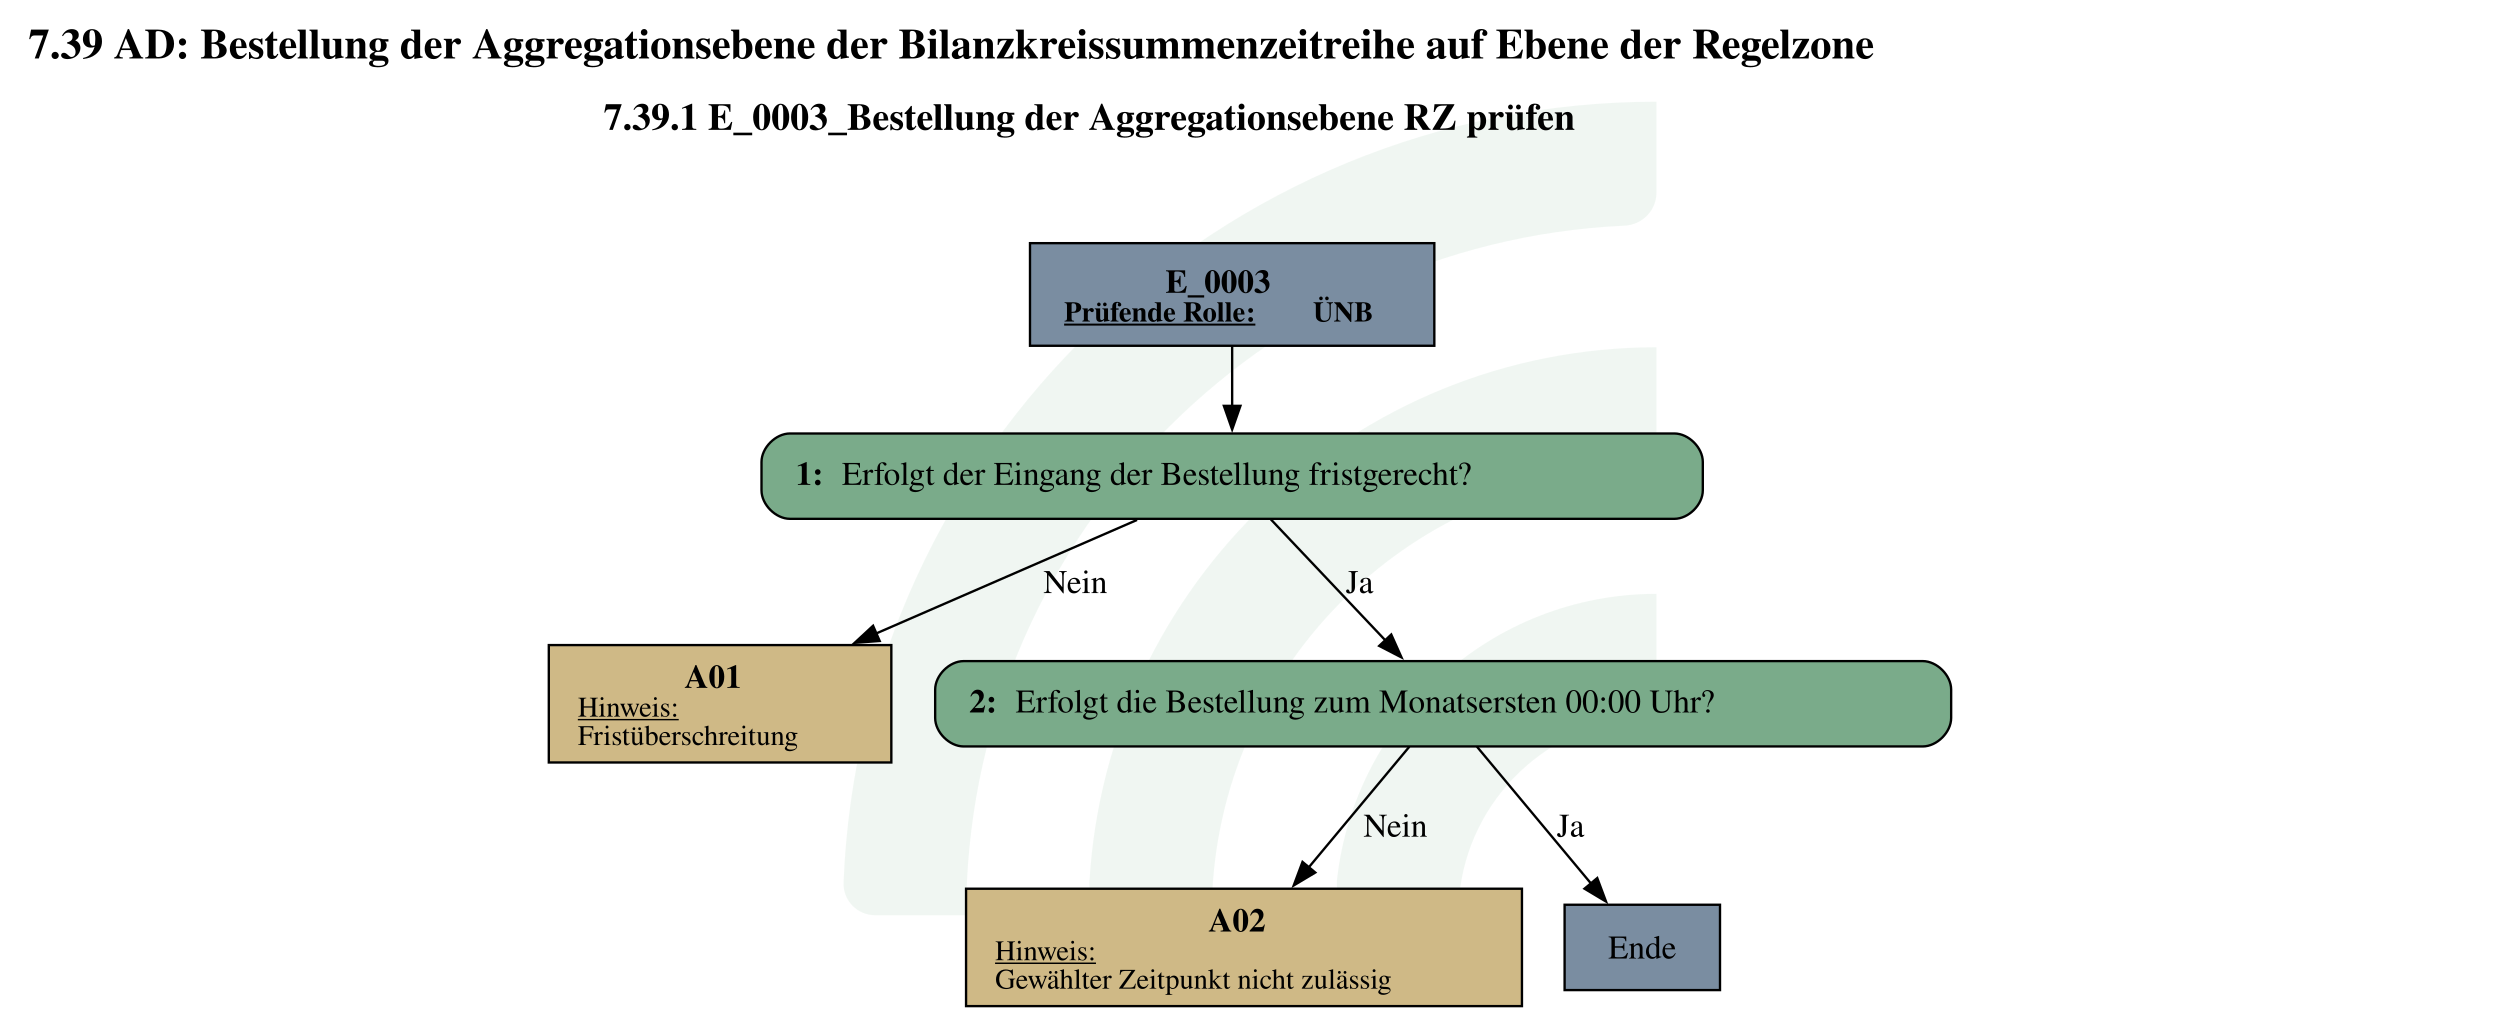
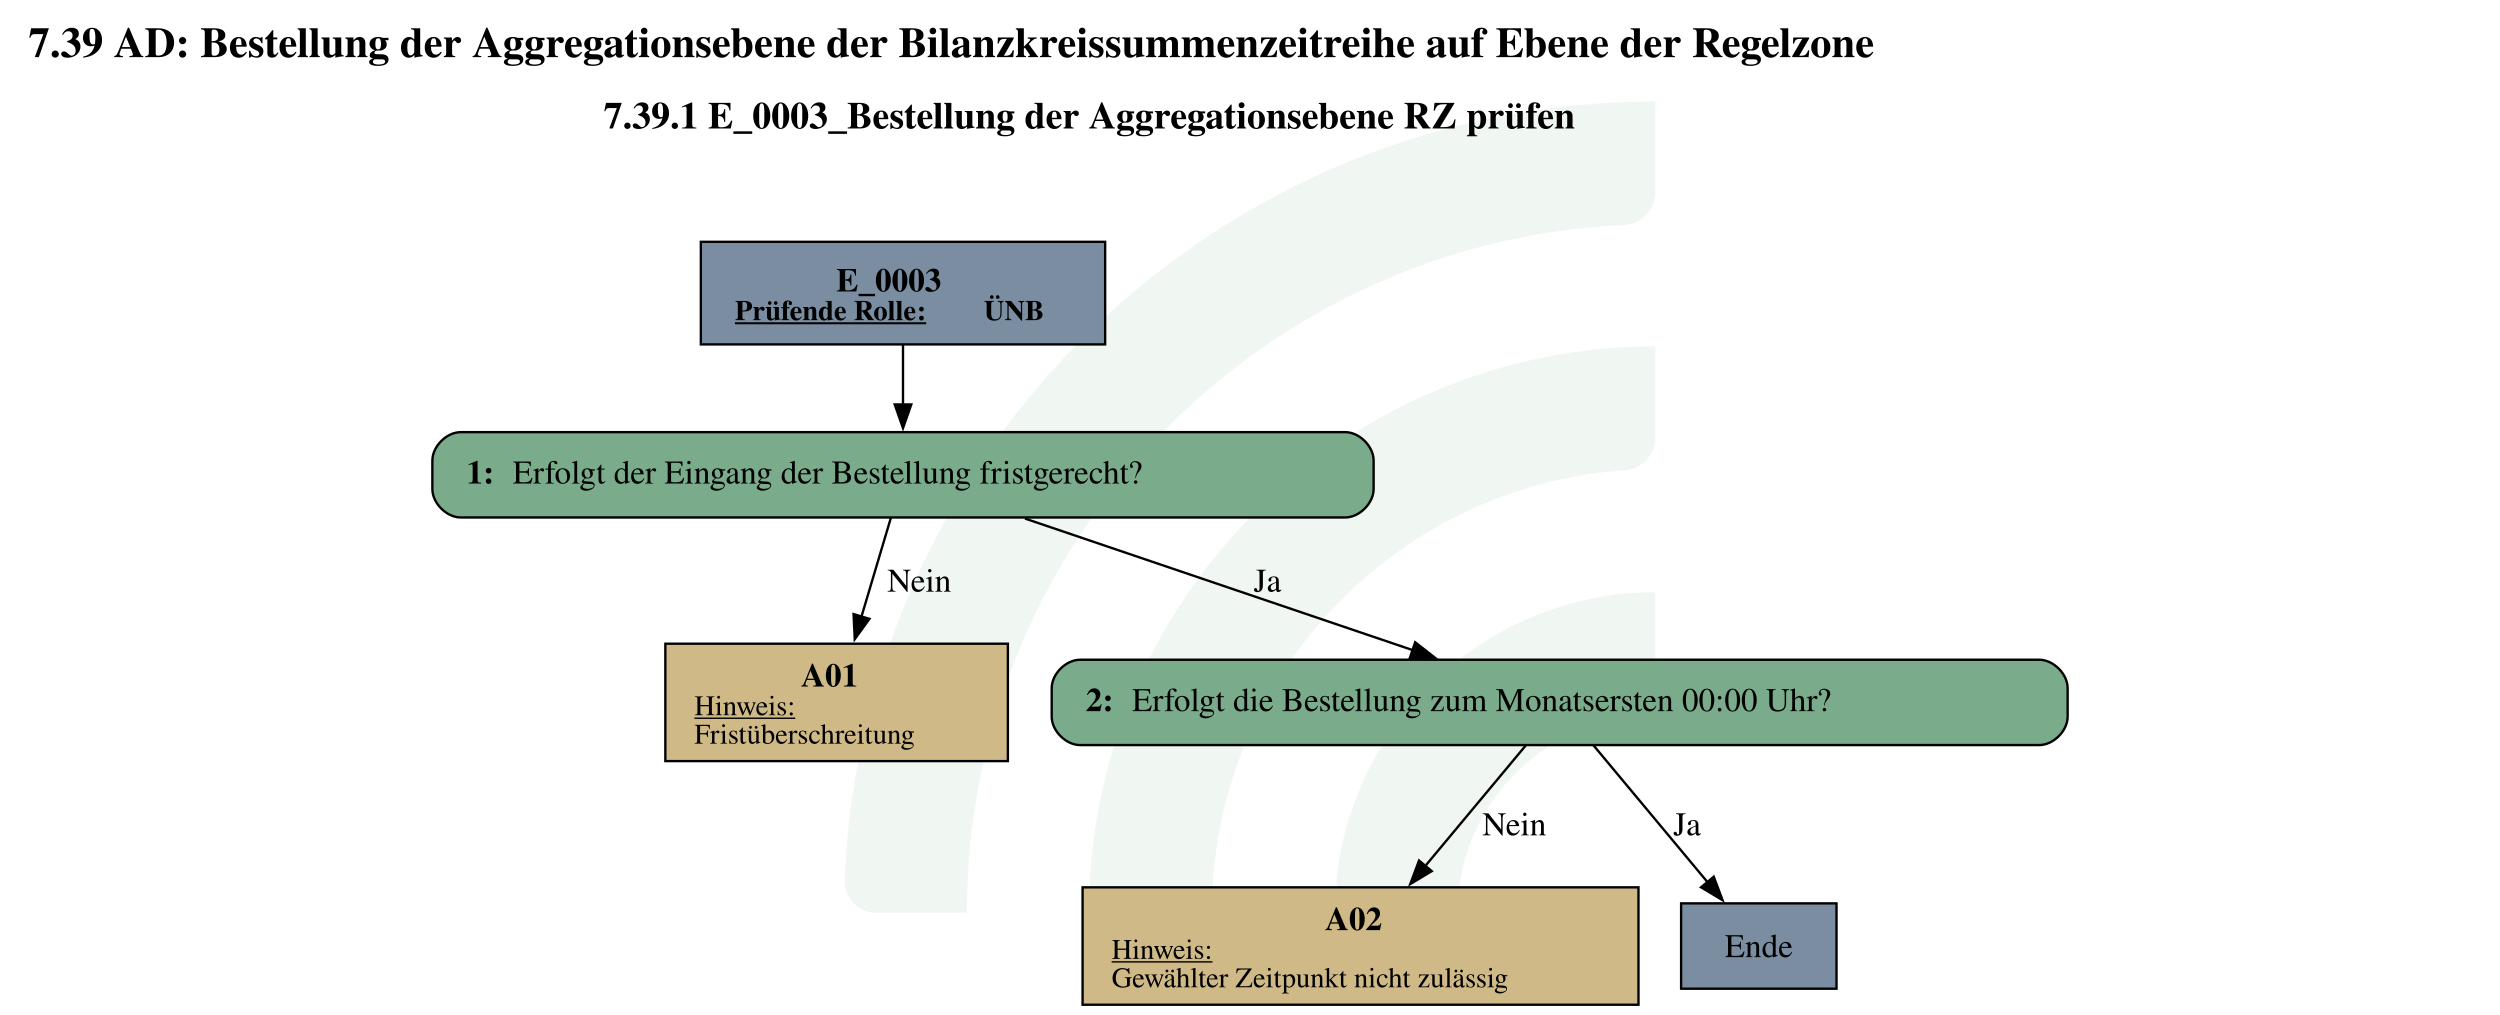
- <svg xmlns="http://www.w3.org/2000/svg" version="1.1" width="236.0px" viewBox="0 0 236.0 96.0" height="96.0px">
+ <svg xmlns="http://www.w3.org/2000/svg" version="1.1" width="1406.667px" viewBox="0 0 1406.667 570.667" height="570.667px">
  <g>
-     <g transform="translate(79.62848, 9.6) scale(1 1) translate(0, 0) scale(0.4341711 0.4341711) ">
+     <g transform="translate(475.236, 57.06667) scale(1 1) translate(0, 0) scale(2.580906 2.580906) ">
      <defs id="defs2">
        <clipPath clipPathUnits="userSpaceOnUse" id="clipPath23">
          <path d="M 0,568.156 H 579.236 V 0 H 0 Z" id="path21" />
        </clipPath>
      </defs>
      <g id="layer1" transform="translate(-16.54194,-55.30527)">
        <g id="g19" clip-path="url(#clipPath23)" transform="matrix(0.3527778,0,0,-0.3527778,0.01017023,243.7368)" style="opacity:0.2">
          <g id="g25" transform="translate(122.444,32.7195)">
            <path d="m 0,0 h -56.104 c -11,0 -19.898,9.123 -19.463,20.115 10.594,267.191 231.277,481.302 501.029,481.302 v -56.02 c 0,-10.98 -8.688,-19.892 -19.658,-20.393 C 180.29,414.697 0,228.005 0,0" style="fill:#6ead83;fill-opacity:0.5;fill-rule:nonzero;stroke:none" id="path27" />
          </g>
          <g id="g29" transform="translate(273.7828,32.7195)">
            <path d="m 0,0 h -55.926 c -11.228,0 -20.091,9.482 -19.435,20.69 10.744,183.439 163.389,329.388 349.485,329.388 v -56.263 c 0,-10.709 -8.273,-19.617 -18.957,-20.35 C 112.819,263.696 0,144.774 0,0" style="fill:#6ead83;fill-opacity:0.5;fill-rule:nonzero;stroke:none" id="path31" />
          </g>
          <g id="g33" transform="translate(425.7667,32.7195)">
            <path d="m 0,0 h -55.445 c -11.653,0 -20.604,10.17 -19.334,21.753 10.866,99.032 95.031,176.341 196.919,176.341 v -57.011 c 0,-10.046 -7.283,-18.755 -17.229,-20.165 C 45.688,112.522 0,61.497 0,0" style="fill:#6ead83;fill-opacity:0.5;fill-rule:nonzero;stroke:none" id="path35" />
          </g>
        </g>
      </g>
    </g>
-     <svg width="177pt" height="72pt" viewBox="0.00 0.00 177.47 72.00">
-       <g id="graph0" class="graph" transform="scale(0.168295 0.168295) rotate(0) translate(4 423.82)">
+     <svg width="1055pt" height="428pt" viewBox="0.00 0.00 1054.50 427.82">
+       <g id="graph0" class="graph" transform="scale(1 1) rotate(0) translate(4 423.82)">
        <text text-anchor="start" x="8" y="-399.72" font-family="Times,serif" font-weight="bold" font-size="18.00">7.39 AD: Bestellung der Aggregationsebene der Bilanzkreissummenzeitreihe auf Ebene der Regelzone</text>
        <text text-anchor="start" x="250.62" y="-369.62" font-family="Times,serif" font-weight="bold" font-size="16.00">7.39.1 E_0003_Bestellung der Aggregationsebene RZ prüfen</text>
        <g id="node1" class="node">
-           <polygon fill="#7a8da1" stroke="black" points="601.01,-321.82 430.46,-321.82 430.46,-278.54 601.01,-278.54 601.01,-321.82" />
-           <text text-anchor="start" x="487.61" y="-300.88" font-family="Times,serif" font-weight="bold" font-size="14.00">E_0003</text>
-           <text text-anchor="start" x="444.86" y="-288.78" font-family="Times,serif" font-weight="bold" text-decoration="underline" font-size="12.00">Prüfende Rolle:</text>
-           <text text-anchor="start" x="549.86" y="-288.78" font-family="Times,serif" font-weight="bold" font-size="12.00"> ÜNB</text>
+           <polygon fill="#7a8da1" stroke="black" points="462.15,-321.82 291.6,-321.82 291.6,-278.54 462.15,-278.54 462.15,-321.82" />
+           <text text-anchor="start" x="348.75" y="-300.88" font-family="Times,serif" font-weight="bold" font-size="14.00">E_0003</text>
+           <text text-anchor="start" x="306" y="-288.78" font-family="Times,serif" font-weight="bold" text-decoration="underline" font-size="12.00">Prüfende Rolle:</text>
+           <text text-anchor="start" x="411" y="-288.78" font-family="Times,serif" font-weight="bold" font-size="12.00"> ÜNB</text>
        </g>
        <g id="node2" class="node">
-           <path fill="#7aab8a" stroke="black" d="M702.26,-241.54C702.26,-241.54 329.21,-241.54 329.21,-241.54 323.21,-241.54 317.21,-235.54 317.21,-229.54 317.21,-229.54 317.21,-217.54 317.21,-217.54 317.21,-211.54 323.21,-205.54 329.21,-205.54 329.21,-205.54 702.26,-205.54 702.26,-205.54 708.26,-205.54 714.26,-211.54 714.26,-217.54 714.26,-217.54 714.26,-229.54 714.26,-229.54 714.26,-235.54 708.26,-241.54 702.26,-241.54" />
-           <text text-anchor="start" x="331.61" y="-219.86" font-family="Times,serif" font-weight="bold" font-size="14.00">1: </text>
-           <text text-anchor="start" x="351.11" y="-219.86" font-family="Times,serif" font-size="14.00">Erfolgt der Eingang der Bestellung fristgerecht?</text>
+           <path fill="#7aab8a" stroke="black" d="M563.4,-241.54C563.4,-241.54 190.35,-241.54 190.35,-241.54 184.35,-241.54 178.35,-235.54 178.35,-229.54 178.35,-229.54 178.35,-217.54 178.35,-217.54 178.35,-211.54 184.35,-205.54 190.35,-205.54 190.35,-205.54 563.4,-205.54 563.4,-205.54 569.4,-205.54 575.4,-211.54 575.4,-217.54 575.4,-217.54 575.4,-229.54 575.4,-229.54 575.4,-235.54 569.4,-241.54 563.4,-241.54" />
+           <text text-anchor="start" x="192.75" y="-219.86" font-family="Times,serif" font-weight="bold" font-size="14.00">1: </text>
+           <text text-anchor="start" x="212.25" y="-219.86" font-family="Times,serif" font-size="14.00">Erfolgt der Eingang der Bestellung fristgerecht?</text>
        </g>
        <g id="edge1" class="edge">
-           <path fill="none" stroke="black" d="M515.73,-278.39C515.73,-270.53 515.73,-261.45 515.73,-253.01" />
-           <polygon fill="black" stroke="black" points="519.23,-253.21 515.73,-243.21 512.23,-253.21 519.23,-253.21" />
+           <path fill="none" stroke="black" d="M376.88,-278.39C376.88,-270.53 376.88,-261.45 376.88,-253.01" />
+           <polygon fill="black" stroke="black" points="380.38,-253.21 376.88,-243.21 373.38,-253.21 380.38,-253.21" />
        </g>
        <g id="node3" class="node">
-           <polygon fill="#cfb986" stroke="black" points="371.97,-152.29 227.49,-152.29 227.49,-102.77 371.97,-102.77 371.97,-152.29" />
-           <text text-anchor="start" x="284.73" y="-134.23" font-family="Times,serif" font-weight="bold" font-size="14.00">A01</text>
-           <text text-anchor="start" x="239.73" y="-122.13" font-family="Times,serif" text-decoration="underline" font-size="12.00">Hinweis:</text>
-           <text text-anchor="start" x="239.73" y="-110.13" font-family="Times,serif" font-size="12.00">Fristüberschreitung</text>
+           <polygon fill="#cfb986" stroke="black" points="421.12,-152.29 276.63,-152.29 276.63,-102.77 421.12,-102.77 421.12,-152.29" />
+           <text text-anchor="start" x="333.88" y="-134.23" font-family="Times,serif" font-weight="bold" font-size="14.00">A01</text>
+           <text text-anchor="start" x="288.88" y="-122.13" font-family="Times,serif" text-decoration="underline" font-size="12.00">Hinweis:</text>
+           <text text-anchor="start" x="288.88" y="-110.13" font-family="Times,serif" font-size="12.00">Fristüberschreitung</text>
        </g>
        <g id="edge2" class="edge">
-           <path fill="none" stroke="black" d="M475.61,-205.08C444.74,-191.64 401.43,-172.79 365.51,-157.16" />
-           <polygon fill="black" stroke="black" points="367.06,-154.02 356.5,-153.24 364.27,-160.44 367.06,-154.02" />
-           <text text-anchor="middle" x="449.61" y="-174.24" font-family="Times,serif" font-size="14.00">Nein</text>
+           <path fill="none" stroke="black" d="M371.74,-205.3C368.28,-193.67 363.58,-177.91 359.35,-163.7" />
+           <polygon fill="black" stroke="black" points="362.73,-162.78 356.52,-154.19 356.02,-164.78 362.73,-162.78" />
+           <text text-anchor="middle" x="383.75" y="-174.24" font-family="Times,serif" font-size="14.00">Nein</text>
        </g>
        <g id="node4" class="node">
-           <path fill="#7aab8a" stroke="black" d="M807.01,-145.53C807.01,-145.53 402.46,-145.53 402.46,-145.53 396.46,-145.53 390.46,-139.53 390.46,-133.53 390.46,-133.53 390.46,-121.53 390.46,-121.53 390.46,-115.53 396.46,-109.53 402.46,-109.53 402.46,-109.53 807.01,-109.53 807.01,-109.53 813.01,-109.53 819.01,-115.53 819.01,-121.53 819.01,-121.53 819.01,-133.53 819.01,-133.53 819.01,-139.53 813.01,-145.53 807.01,-145.53" />
-           <text text-anchor="start" x="404.86" y="-123.86" font-family="Times,serif" font-weight="bold" font-size="14.00">2: </text>
-           <text text-anchor="start" x="424.36" y="-123.86" font-family="Times,serif" font-size="14.00">Erfolgt die Bestellung zum Monatsersten 00:00 Uhr?</text>
+           <path fill="#7aab8a" stroke="black" d="M856.15,-145.53C856.15,-145.53 451.6,-145.53 451.6,-145.53 445.6,-145.53 439.6,-139.53 439.6,-133.53 439.6,-133.53 439.6,-121.53 439.6,-121.53 439.6,-115.53 445.6,-109.53 451.6,-109.53 451.6,-109.53 856.15,-109.53 856.15,-109.53 862.15,-109.53 868.15,-115.53 868.15,-121.53 868.15,-121.53 868.15,-133.53 868.15,-133.53 868.15,-139.53 862.15,-145.53 856.15,-145.53" />
+           <text text-anchor="start" x="454" y="-123.86" font-family="Times,serif" font-weight="bold" font-size="14.00">2: </text>
+           <text text-anchor="start" x="473.5" y="-123.86" font-family="Times,serif" font-size="14.00">Erfolgt die Bestellung zum Monatsersten 00:00 Uhr?</text>
        </g>
        <g id="edge3" class="edge">
-           <path fill="none" stroke="black" d="M532.06,-205.3C545.65,-190.94 565.19,-170.3 580.59,-154.03" />
-           <polygon fill="black" stroke="black" points="582.84,-156.75 587.17,-147.08 577.75,-151.94 582.84,-156.75" />
-           <text text-anchor="middle" x="569.48" y="-174.24" font-family="Times,serif" font-size="14.00">Ja</text>
+           <path fill="none" stroke="black" d="M428.33,-205.08C474.58,-189.38 542.62,-166.29 591.87,-149.58" />
+           <polygon fill="black" stroke="black" points="592.92,-152.91 601.26,-146.39 590.67,-146.28 592.92,-152.91" />
+           <text text-anchor="middle" x="530.62" y="-174.24" font-family="Times,serif" font-size="14.00">Ja</text>
        </g>
        <g id="node5" class="node">
-           <polygon fill="#cfb986" stroke="black" points="637.97,-49.52 403.49,-49.52 403.49,0 637.97,0 637.97,-49.52" />
-           <text text-anchor="start" x="505.73" y="-31.46" font-family="Times,serif" font-weight="bold" font-size="14.00">A02</text>
-           <text text-anchor="start" x="415.73" y="-19.36" font-family="Times,serif" text-decoration="underline" font-size="12.00">Hinweis:</text>
-           <text text-anchor="start" x="415.73" y="-7.36" font-family="Times,serif" font-size="12.00">Gewählter Zeitpunkt nicht zulässig</text>
+           <polygon fill="#cfb986" stroke="black" points="687.12,-49.52 452.63,-49.52 452.63,0 687.12,0 687.12,-49.52" />
+           <text text-anchor="start" x="554.88" y="-31.46" font-family="Times,serif" font-weight="bold" font-size="14.00">A02</text>
+           <text text-anchor="start" x="464.88" y="-19.36" font-family="Times,serif" text-decoration="underline" font-size="12.00">Hinweis:</text>
+           <text text-anchor="start" x="464.88" y="-7.36" font-family="Times,serif" font-size="12.00">Gewählter Zeitpunkt nicht zulässig</text>
        </g>
        <g id="edge4" class="edge">
-           <path fill="none" stroke="black" d="M590.48,-109.44C578.84,-95.47 562.06,-75.34 547.87,-58.32" />
-           <polygon fill="black" stroke="black" points="550.79,-56.35 541.7,-50.91 545.41,-60.83 550.79,-56.35" />
-           <text text-anchor="middle" x="584.61" y="-71.47" font-family="Times,serif" font-size="14.00">Nein</text>
+           <path fill="none" stroke="black" d="M639.63,-109.44C627.99,-95.47 611.2,-75.34 597.01,-58.32" />
+           <polygon fill="black" stroke="black" points="599.93,-56.35 590.84,-50.91 594.56,-60.83 599.93,-56.35" />
+           <text text-anchor="middle" x="634.75" y="-71.47" font-family="Times,serif" font-size="14.00">Nein</text>
        </g>
        <g id="node6" class="node">
-           <polygon fill="#7a8da1" stroke="black" points="721.51,-42.76 655.96,-42.76 655.96,-6.76 721.51,-6.76 721.51,-42.76" />
-           <text text-anchor="middle" x="688.73" y="-20.08" font-family="Times,serif" font-size="14.00">Ende</text>
+           <polygon fill="#7a8da1" stroke="black" points="770.65,-42.76 705.1,-42.76 705.1,-6.76 770.65,-6.76 770.65,-42.76" />
+           <text text-anchor="middle" x="737.88" y="-20.08" font-family="Times,serif" font-size="14.00">Ende</text>
        </g>
        <g id="edge5" class="edge">
-           <path fill="none" stroke="black" d="M618.98,-109.44C632.26,-93.51 652.22,-69.56 667.4,-51.35" />
-           <polygon fill="black" stroke="black" points="669.73,-54.02 673.44,-44.1 664.35,-49.54 669.73,-54.02" />
-           <text text-anchor="middle" x="658.48" y="-71.47" font-family="Times,serif" font-size="14.00">Ja</text>
+           <path fill="none" stroke="black" d="M668.12,-109.44C681.4,-93.51 701.37,-69.56 716.54,-51.35" />
+           <polygon fill="black" stroke="black" points="718.87,-54.02 722.59,-44.1 713.5,-49.54 718.87,-54.02" />
+           <text text-anchor="middle" x="707.62" y="-71.47" font-family="Times,serif" font-size="14.00">Ja</text>
        </g>
      </g>
    </svg>
  </g>
</svg>
